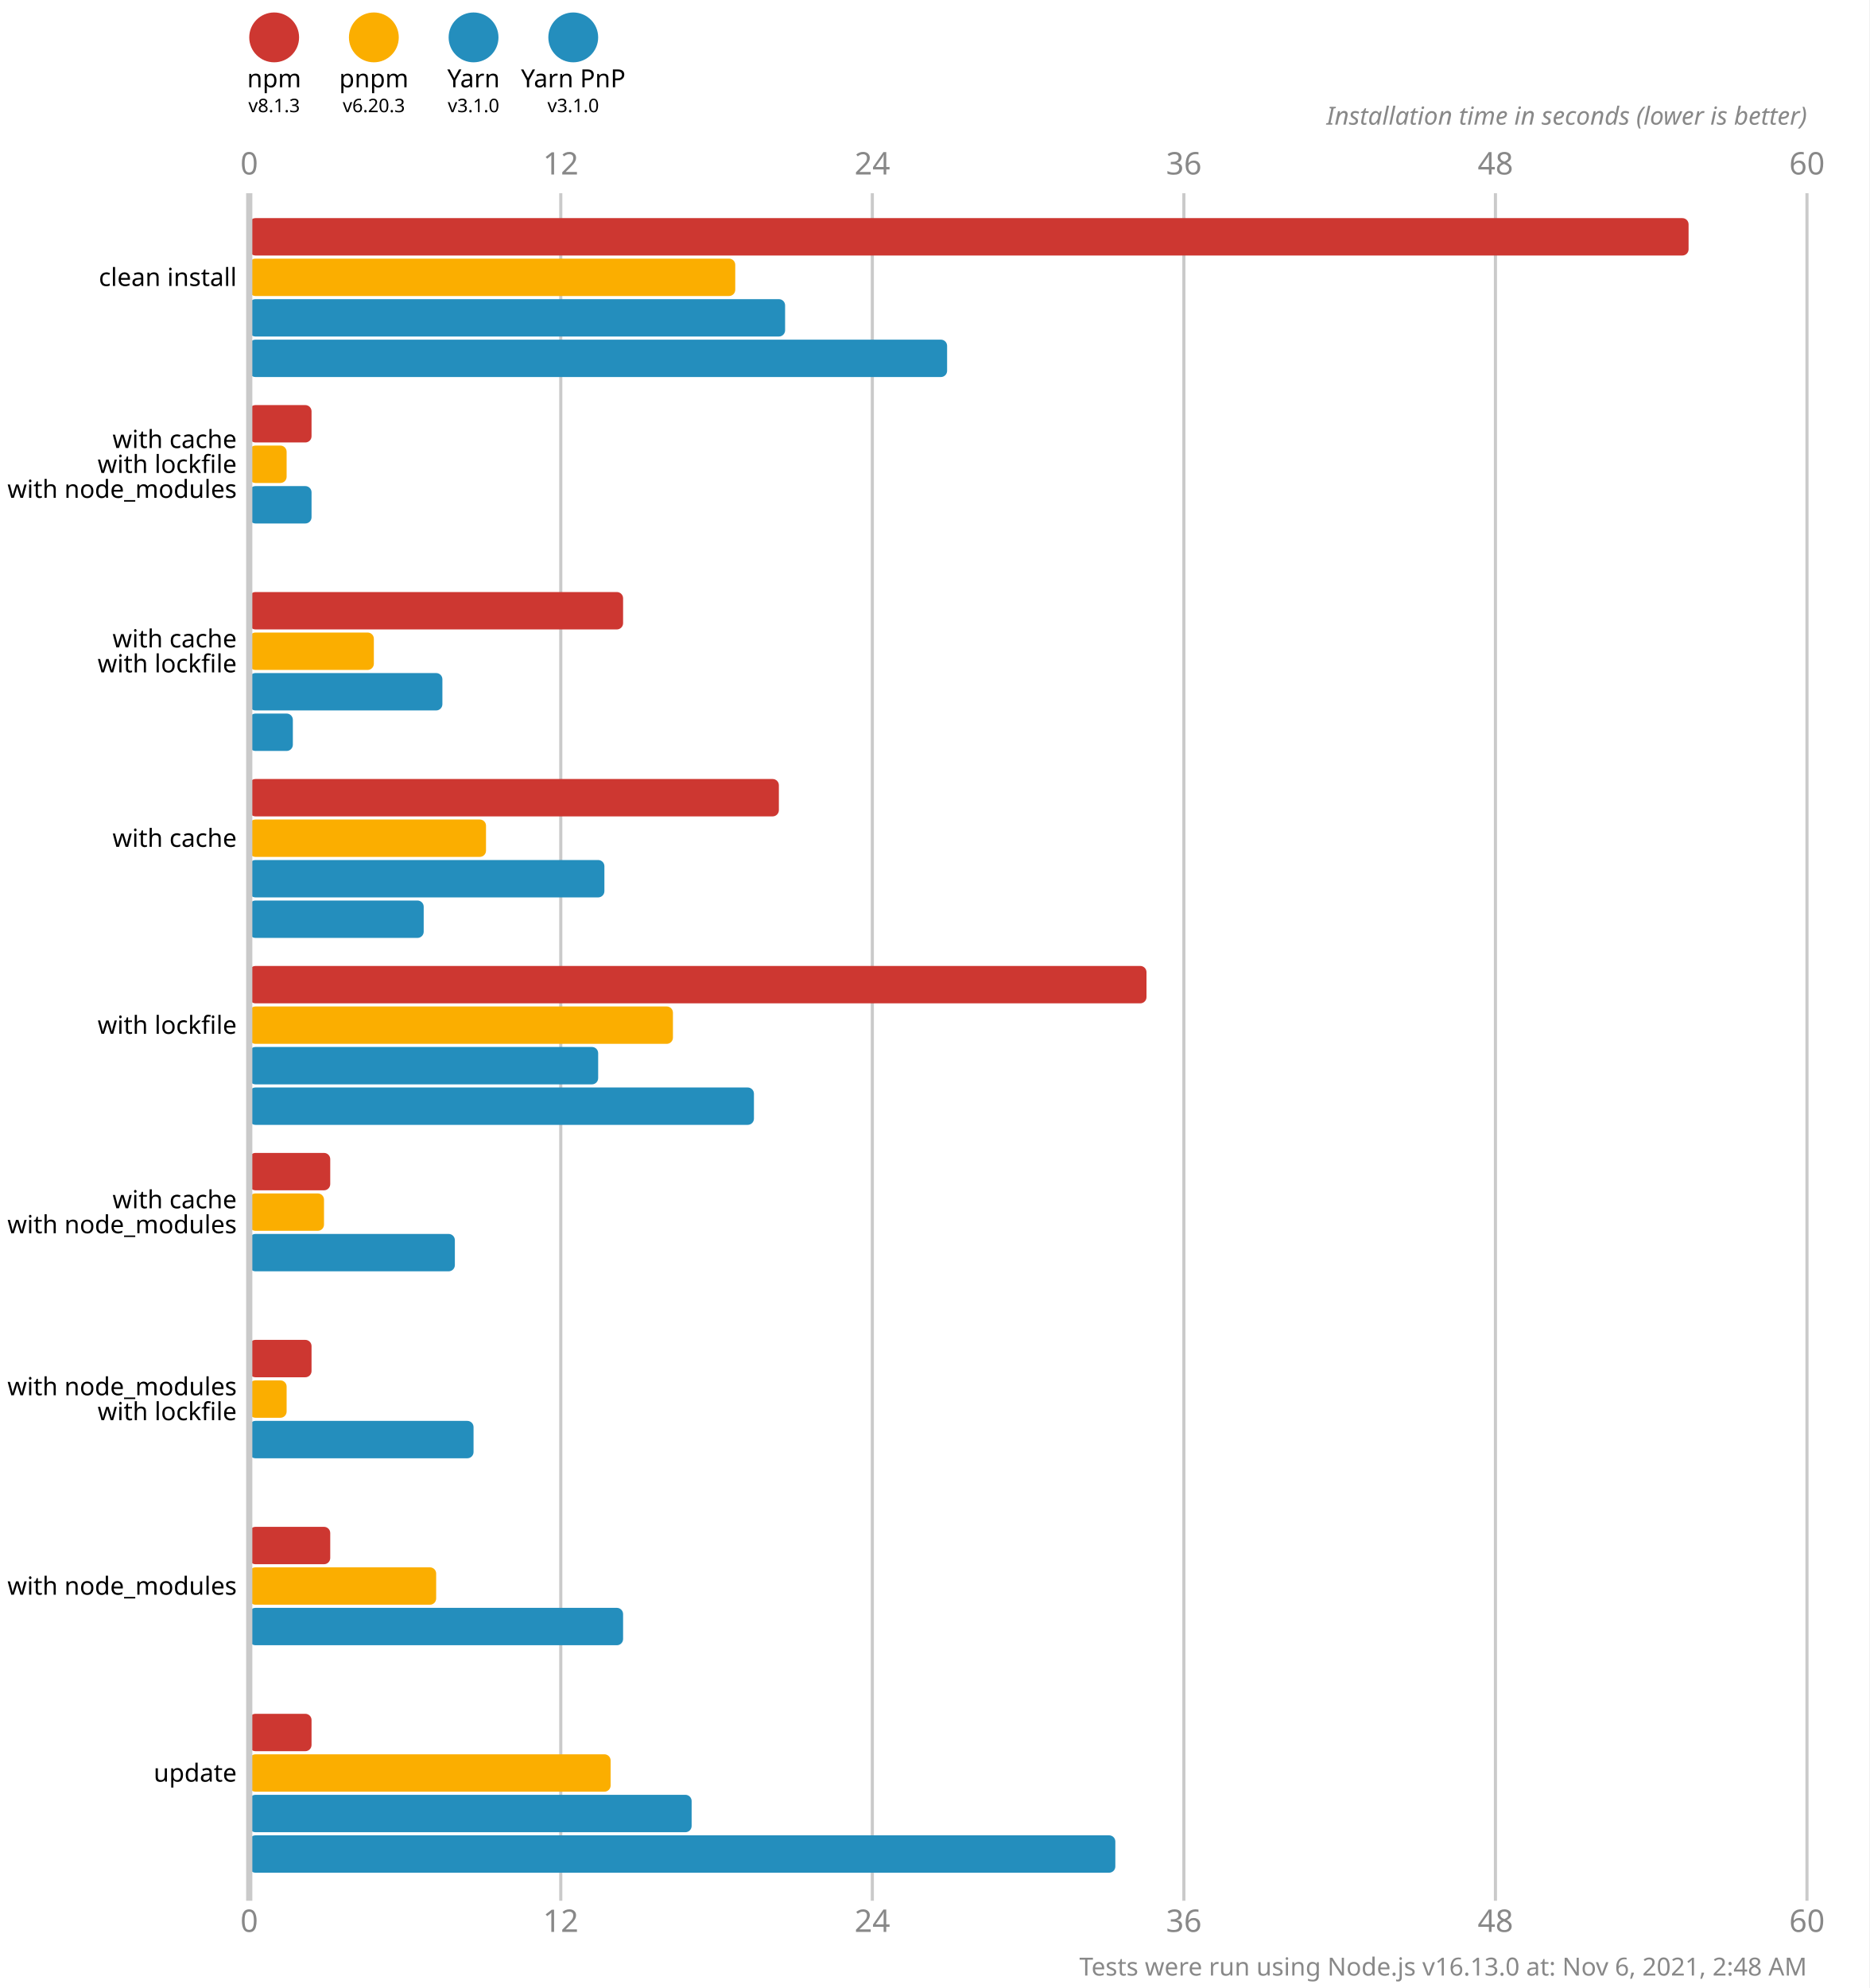
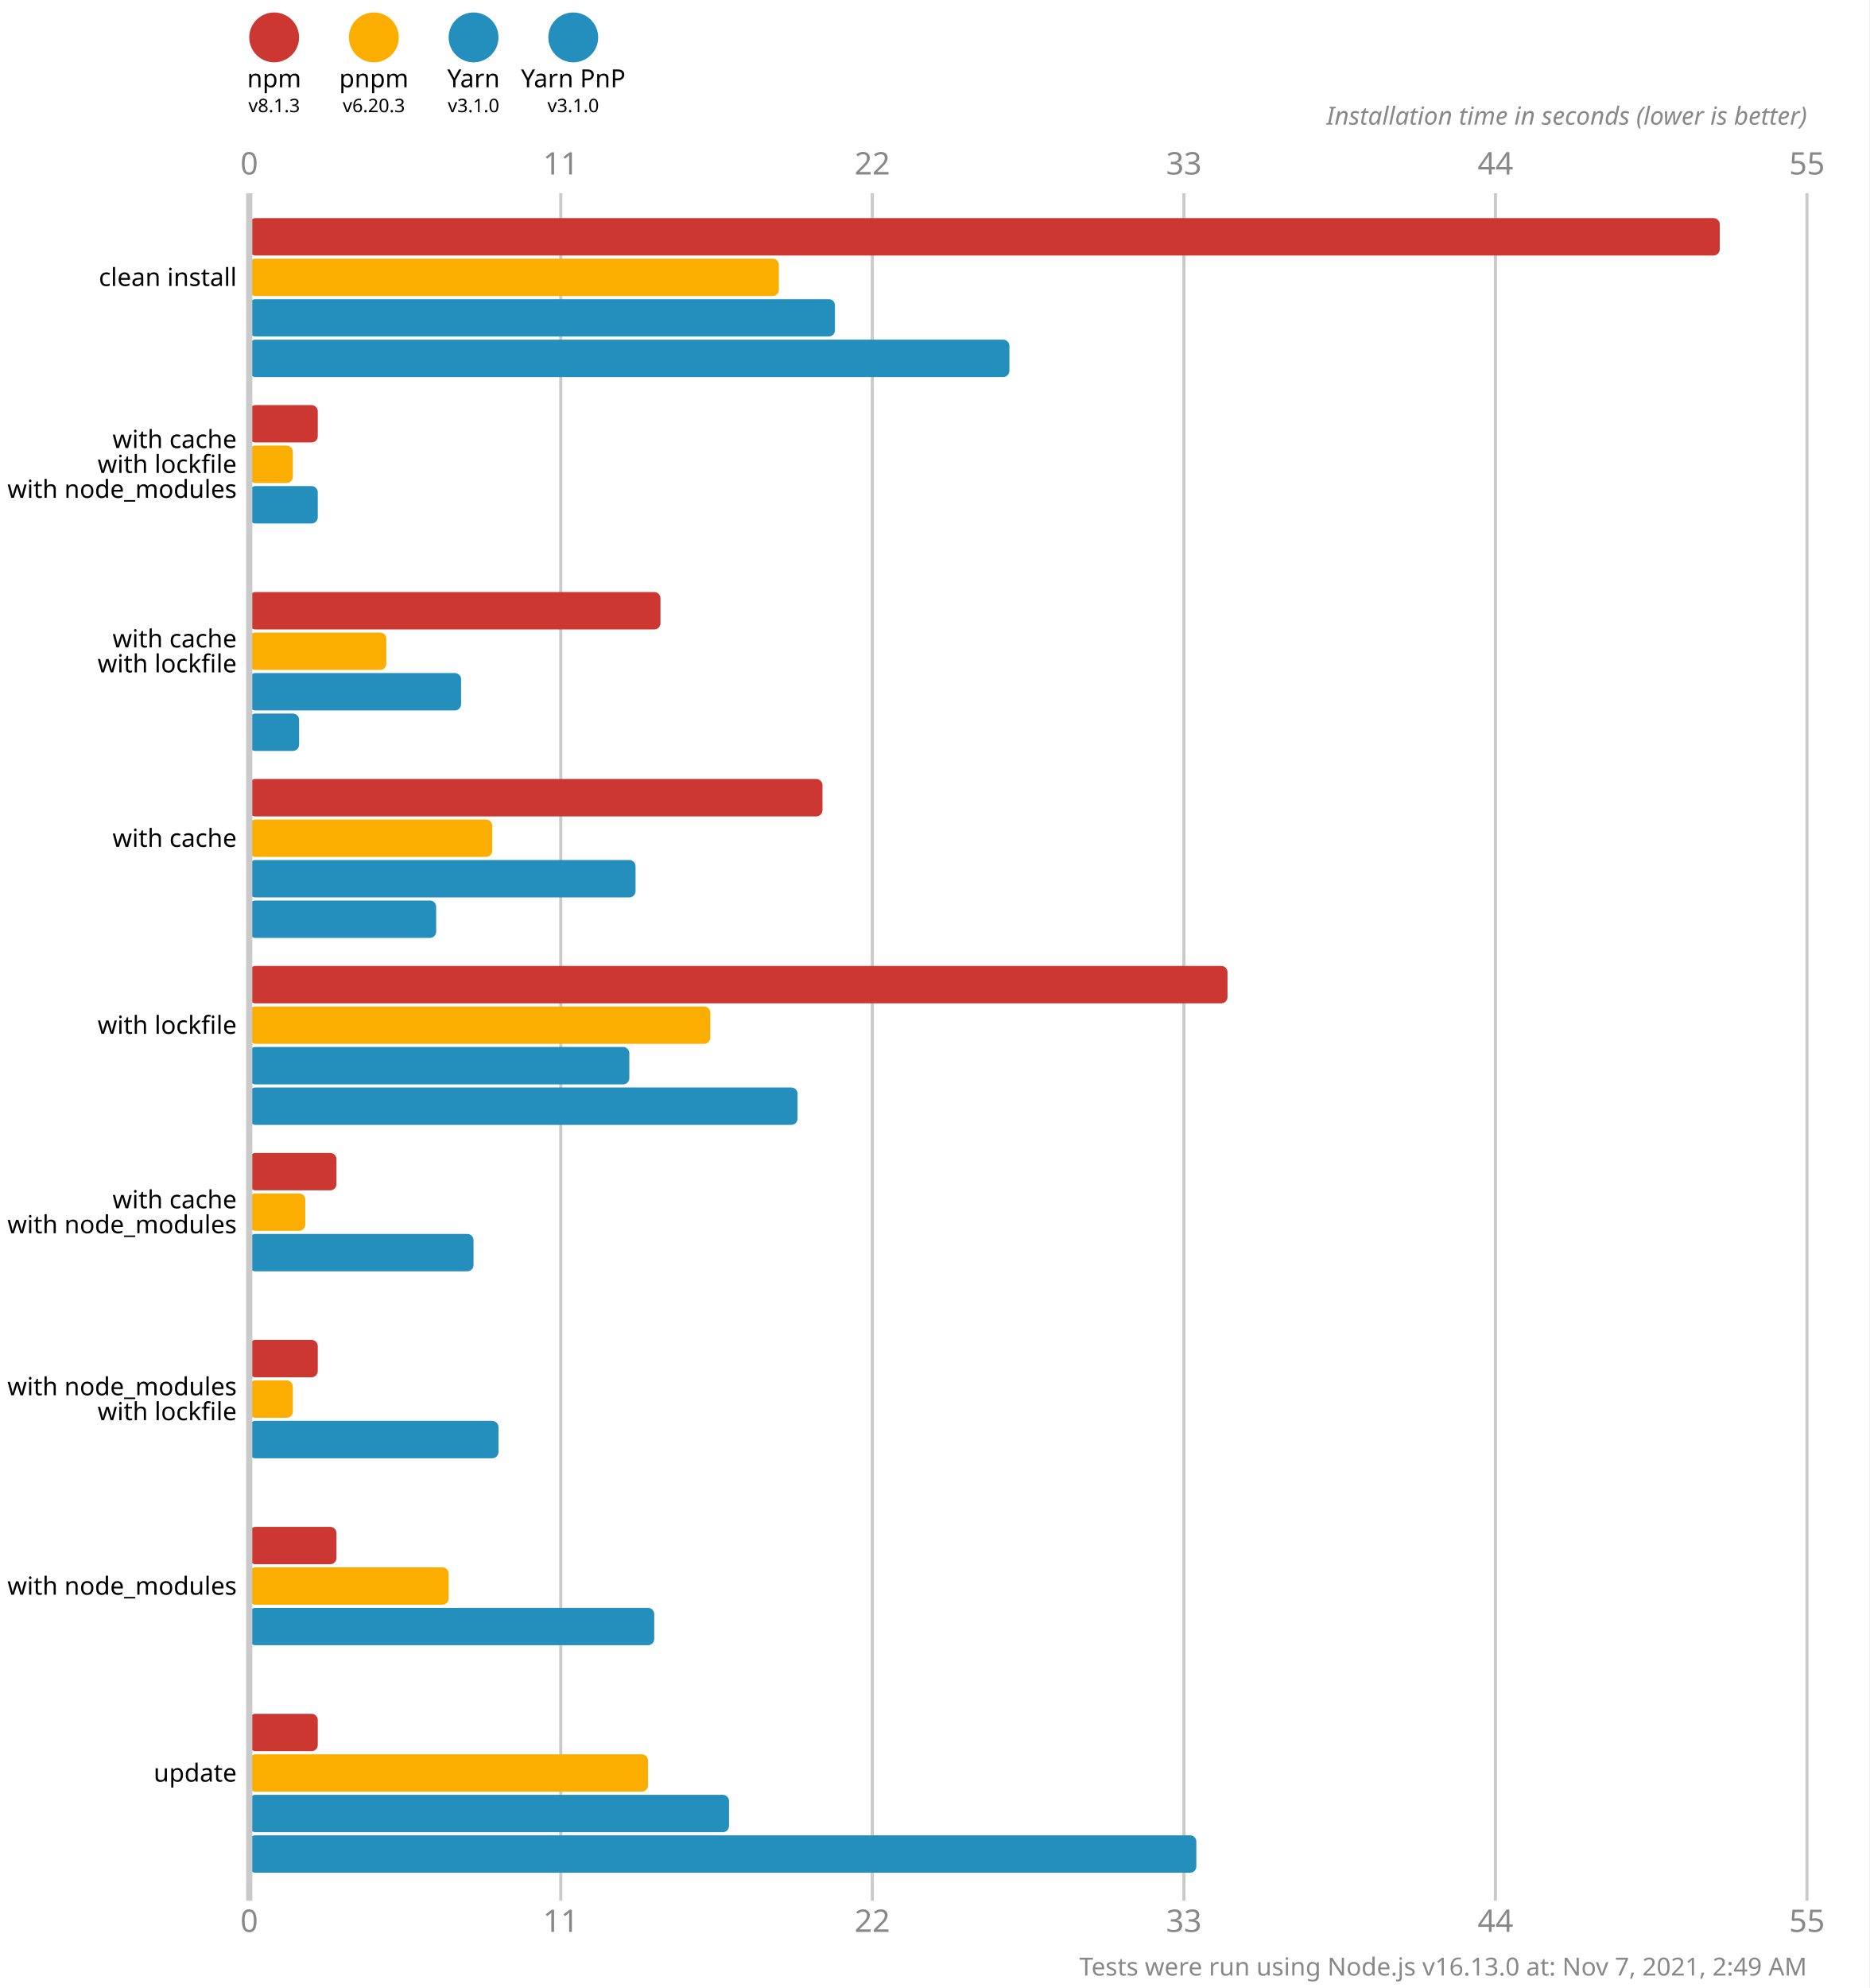
<svg xmlns="http://www.w3.org/2000/svg" version="1.1" viewBox="0 0 300 319">
  <style>
    .font { font-family: sans-serif; }
    .s3 { font-size: 3px; }
    .s4 { font-size: 4px; }
    .s5 { font-size: 5px; }
    .line { stroke: #cacaca; }
    .width { stroke-width: 0.5; }
    .text { fill: #888; }
  </style>
  <rect x="0" y="0" width="300" height="319" fill="#fff" />
  <circle cx="44" cy="6" r="4" fill="#cd3731" />
  <text x="44" y="14" class="font s4" text-anchor="middle">npm</text>
  <text x="44" y="18" class="font s3" text-anchor="middle">v8.1.3</text>
  <circle cx="60" cy="6" r="4" fill="#fbae00" />
  <text x="60" y="14" class="font s4" text-anchor="middle">pnpm</text>
  <text x="60" y="18" class="font s3" text-anchor="middle">v6.20.3</text>
  <circle cx="76" cy="6" r="4" fill="#248ebd" />
  <text x="76" y="14" class="font s4" text-anchor="middle">Yarn</text>
  <text x="76" y="18" class="font s3" text-anchor="middle">v3.1.0</text>
  <circle cx="92" cy="6" r="4" fill="#248ebd" />
  <text x="92" y="14" class="font s4" text-anchor="middle">Yarn PnP</text>
  <text x="92" y="18" class="font s3" text-anchor="middle">v3.1.0</text>
  <text x="40" y="28" class="font s5 text" text-anchor="middle">0</text>
  <text x="40" y="310" class="font s5 text" text-anchor="middle">0</text>
  <line x1="90" y1="31" x2="90" y2="305" class="line width" />
-   <text x="90" y="28" class="font s5 text" text-anchor="middle">12</text>
-   <text x="90" y="310" class="font s5 text" text-anchor="middle">12</text>
+   <text x="90" y="28" class="font s5 text" text-anchor="middle">11</text>
+   <text x="90" y="310" class="font s5 text" text-anchor="middle">11</text>
  <line x1="140" y1="31" x2="140" y2="305" class="line width" />
-   <text x="140" y="28" class="font s5 text" text-anchor="middle">24</text>
-   <text x="140" y="310" class="font s5 text" text-anchor="middle">24</text>
+   <text x="140" y="28" class="font s5 text" text-anchor="middle">22</text>
+   <text x="140" y="310" class="font s5 text" text-anchor="middle">22</text>
  <line x1="190" y1="31" x2="190" y2="305" class="line width" />
-   <text x="190" y="28" class="font s5 text" text-anchor="middle">36</text>
-   <text x="190" y="310" class="font s5 text" text-anchor="middle">36</text>
+   <text x="190" y="28" class="font s5 text" text-anchor="middle">33</text>
+   <text x="190" y="310" class="font s5 text" text-anchor="middle">33</text>
  <line x1="240" y1="31" x2="240" y2="305" class="line width" />
-   <text x="240" y="28" class="font s5 text" text-anchor="middle">48</text>
-   <text x="240" y="310" class="font s5 text" text-anchor="middle">48</text>
+   <text x="240" y="28" class="font s5 text" text-anchor="middle">44</text>
+   <text x="240" y="310" class="font s5 text" text-anchor="middle">44</text>
  <line x1="290" y1="31" x2="290" y2="305" class="line width" />
-   <text x="290" y="28" class="font s5 text" text-anchor="middle">60</text>
-   <text x="290" y="310" class="font s5 text" text-anchor="middle">60</text>
+   <text x="290" y="28" class="font s5 text" text-anchor="middle">55</text>
+   <text x="290" y="310" class="font s5 text" text-anchor="middle">55</text>
  <text x="290" y="20" class="font s4 text" font-style="italic" text-anchor="end">Installation time in seconds (lower is better)</text>
-   <rect x="40" y="35" width="231" height="6" fill="#cd3731" rx="1" ry="1" />
-   <rect x="40" y="41.5" width="78" height="6" fill="#fbae00" rx="1" ry="1" />
-   <rect x="40" y="48" width="86" height="6" fill="#248ebd" rx="1" ry="1" />
-   <rect x="40" y="54.5" width="112" height="6" fill="#248ebd" rx="1" ry="1" />
-   <rect x="40" y="65" width="10" height="6" fill="#cd3731" rx="1" ry="1" />
-   <rect x="40" y="71.5" width="6" height="6" fill="#fbae00" rx="1" ry="1" />
-   <rect x="40" y="78" width="10" height="6" fill="#248ebd" rx="1" ry="1" />
+   <rect x="40" y="35" width="236" height="6" fill="#cd3731" rx="1" ry="1" />
+   <rect x="40" y="41.5" width="85" height="6" fill="#fbae00" rx="1" ry="1" />
+   <rect x="40" y="48" width="94" height="6" fill="#248ebd" rx="1" ry="1" />
+   <rect x="40" y="54.5" width="122" height="6" fill="#248ebd" rx="1" ry="1" />
+   <rect x="40" y="65" width="11" height="6" fill="#cd3731" rx="1" ry="1" />
+   <rect x="40" y="71.5" width="7" height="6" fill="#fbae00" rx="1" ry="1" />
+   <rect x="40" y="78" width="11" height="6" fill="#248ebd" rx="1" ry="1" />
  <rect x="40" y="84.5" width="0" height="6" fill="#248ebd" rx="1" ry="1" />
-   <rect x="40" y="95" width="60" height="6" fill="#cd3731" rx="1" ry="1" />
-   <rect x="40" y="101.5" width="20" height="6" fill="#fbae00" rx="1" ry="1" />
-   <rect x="40" y="108" width="31" height="6" fill="#248ebd" rx="1" ry="1" />
-   <rect x="40" y="114.5" width="7" height="6" fill="#248ebd" rx="1" ry="1" />
-   <rect x="40" y="125" width="85" height="6" fill="#cd3731" rx="1" ry="1" />
-   <rect x="40" y="131.5" width="38" height="6" fill="#fbae00" rx="1" ry="1" />
-   <rect x="40" y="138" width="57" height="6" fill="#248ebd" rx="1" ry="1" />
-   <rect x="40" y="144.5" width="28" height="6" fill="#248ebd" rx="1" ry="1" />
-   <rect x="40" y="155" width="144" height="6" fill="#cd3731" rx="1" ry="1" />
-   <rect x="40" y="161.5" width="68" height="6" fill="#fbae00" rx="1" ry="1" />
-   <rect x="40" y="168" width="56" height="6" fill="#248ebd" rx="1" ry="1" />
-   <rect x="40" y="174.5" width="81" height="6" fill="#248ebd" rx="1" ry="1" />
-   <rect x="40" y="185" width="13" height="6" fill="#cd3731" rx="1" ry="1" />
-   <rect x="40" y="191.5" width="12" height="6" fill="#fbae00" rx="1" ry="1" />
-   <rect x="40" y="198" width="33" height="6" fill="#248ebd" rx="1" ry="1" />
+   <rect x="40" y="95" width="66" height="6" fill="#cd3731" rx="1" ry="1" />
+   <rect x="40" y="101.5" width="22" height="6" fill="#fbae00" rx="1" ry="1" />
+   <rect x="40" y="108" width="34" height="6" fill="#248ebd" rx="1" ry="1" />
+   <rect x="40" y="114.5" width="8" height="6" fill="#248ebd" rx="1" ry="1" />
+   <rect x="40" y="125" width="92" height="6" fill="#cd3731" rx="1" ry="1" />
+   <rect x="40" y="131.5" width="39" height="6" fill="#fbae00" rx="1" ry="1" />
+   <rect x="40" y="138" width="62" height="6" fill="#248ebd" rx="1" ry="1" />
+   <rect x="40" y="144.5" width="30" height="6" fill="#248ebd" rx="1" ry="1" />
+   <rect x="40" y="155" width="157" height="6" fill="#cd3731" rx="1" ry="1" />
+   <rect x="40" y="161.5" width="74" height="6" fill="#fbae00" rx="1" ry="1" />
+   <rect x="40" y="168" width="61" height="6" fill="#248ebd" rx="1" ry="1" />
+   <rect x="40" y="174.5" width="88" height="6" fill="#248ebd" rx="1" ry="1" />
+   <rect x="40" y="185" width="14" height="6" fill="#cd3731" rx="1" ry="1" />
+   <rect x="40" y="191.5" width="9" height="6" fill="#fbae00" rx="1" ry="1" />
+   <rect x="40" y="198" width="36" height="6" fill="#248ebd" rx="1" ry="1" />
  <rect x="40" y="204.5" width="0" height="6" fill="#248ebd" rx="1" ry="1" />
-   <rect x="40" y="215" width="10" height="6" fill="#cd3731" rx="1" ry="1" />
-   <rect x="40" y="221.5" width="6" height="6" fill="#fbae00" rx="1" ry="1" />
-   <rect x="40" y="228" width="36" height="6" fill="#248ebd" rx="1" ry="1" />
+   <rect x="40" y="215" width="11" height="6" fill="#cd3731" rx="1" ry="1" />
+   <rect x="40" y="221.5" width="7" height="6" fill="#fbae00" rx="1" ry="1" />
+   <rect x="40" y="228" width="40" height="6" fill="#248ebd" rx="1" ry="1" />
  <rect x="40" y="234.5" width="0" height="6" fill="#248ebd" rx="1" ry="1" />
-   <rect x="40" y="245" width="13" height="6" fill="#cd3731" rx="1" ry="1" />
-   <rect x="40" y="251.5" width="30" height="6" fill="#fbae00" rx="1" ry="1" />
-   <rect x="40" y="258" width="60" height="6" fill="#248ebd" rx="1" ry="1" />
+   <rect x="40" y="245" width="14" height="6" fill="#cd3731" rx="1" ry="1" />
+   <rect x="40" y="251.5" width="32" height="6" fill="#fbae00" rx="1" ry="1" />
+   <rect x="40" y="258" width="65" height="6" fill="#248ebd" rx="1" ry="1" />
  <rect x="40" y="264.5" width="0" height="6" fill="#248ebd" rx="1" ry="1" />
-   <rect x="40" y="275" width="10" height="6" fill="#cd3731" rx="1" ry="1" />
-   <rect x="40" y="281.5" width="58" height="6" fill="#fbae00" rx="1" ry="1" />
-   <rect x="40" y="288" width="71" height="6" fill="#248ebd" rx="1" ry="1" />
-   <rect x="40" y="294.5" width="139" height="6" fill="#248ebd" rx="1" ry="1" />
+   <rect x="40" y="275" width="11" height="6" fill="#cd3731" rx="1" ry="1" />
+   <rect x="40" y="281.5" width="64" height="6" fill="#fbae00" rx="1" ry="1" />
+   <rect x="40" y="288" width="77" height="6" fill="#248ebd" rx="1" ry="1" />
+   <rect x="40" y="294.5" width="152" height="6" fill="#248ebd" rx="1" ry="1" />
  <line x1="40" y1="31" x2="40" y2="305" class="line" />
  <text x="38" y="44.5" class="font s4" dominant-baseline="middle" text-anchor="end">clean install</text>
  <text x="38" y="70.5" class="font s4" dominant-baseline="middle" text-anchor="end">with cache</text>
  <text x="38" y="74.5" class="font s4" dominant-baseline="middle" text-anchor="end">with lockfile</text>
  <text x="38" y="78.5" class="font s4" dominant-baseline="middle" text-anchor="end">with node_modules</text>
  <text x="38" y="102.5" class="font s4" dominant-baseline="middle" text-anchor="end">with cache</text>
  <text x="38" y="106.5" class="font s4" dominant-baseline="middle" text-anchor="end">with lockfile</text>
  <text x="38" y="134.5" class="font s4" dominant-baseline="middle" text-anchor="end">with cache</text>
  <text x="38" y="164.5" class="font s4" dominant-baseline="middle" text-anchor="end">with lockfile</text>
  <text x="38" y="192.5" class="font s4" dominant-baseline="middle" text-anchor="end">with cache</text>
  <text x="38" y="196.5" class="font s4" dominant-baseline="middle" text-anchor="end">with node_modules</text>
  <text x="38" y="222.5" class="font s4" dominant-baseline="middle" text-anchor="end">with node_modules</text>
  <text x="38" y="226.5" class="font s4" dominant-baseline="middle" text-anchor="end">with lockfile</text>
  <text x="38" y="254.5" class="font s4" dominant-baseline="middle" text-anchor="end">with node_modules</text>
  <text x="38" y="284.5" class="font s4" dominant-baseline="middle" text-anchor="end">update</text>
-   <text x="290" y="317" class="font s4 text" text-anchor="end">Tests were run using Node.js v16.13.0 at: Nov 6, 2021, 2:48 AM</text>
+   <text x="290" y="317" class="font s4 text" text-anchor="end">Tests were run using Node.js v16.13.0 at: Nov 7, 2021, 2:49 AM</text>
</svg>
